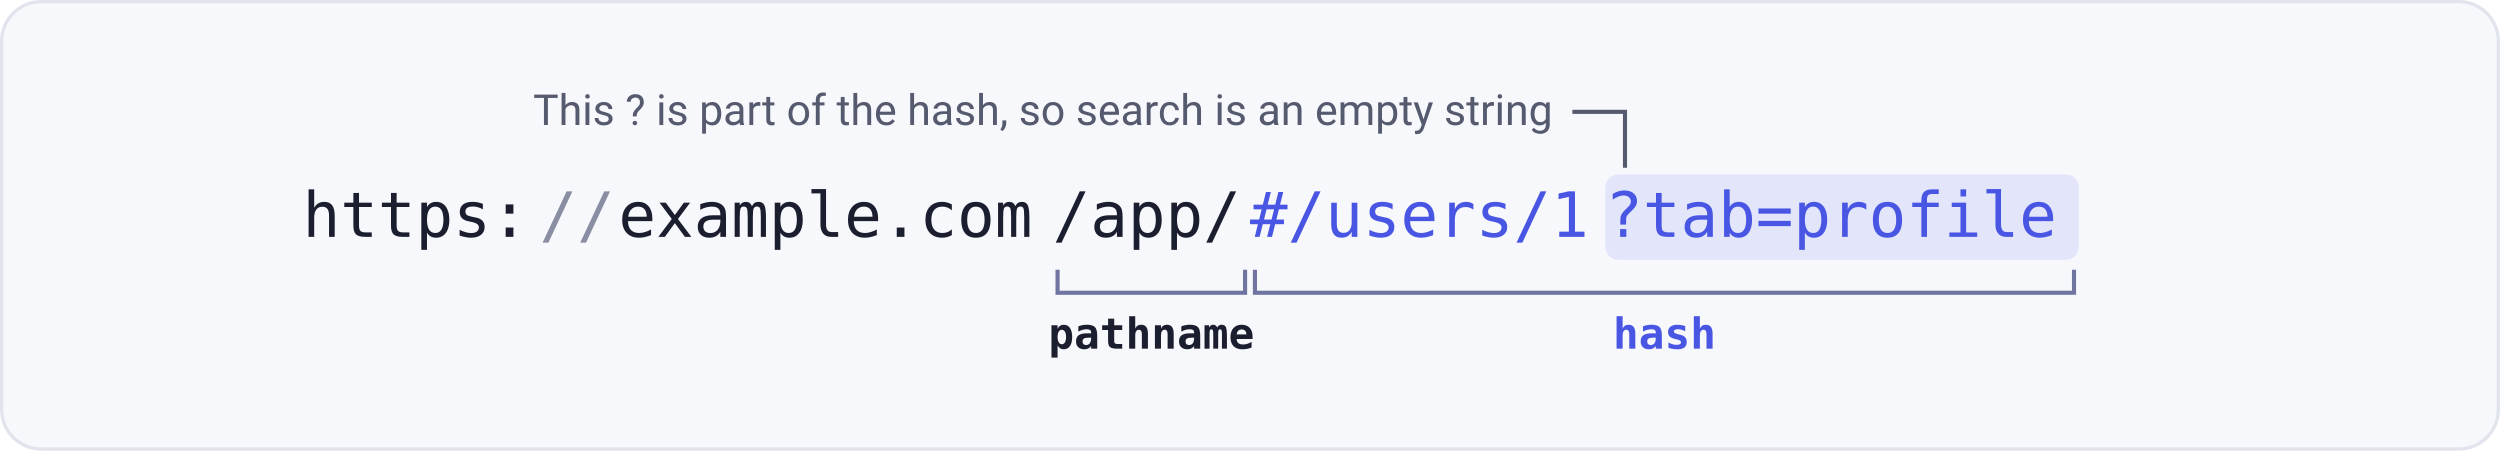
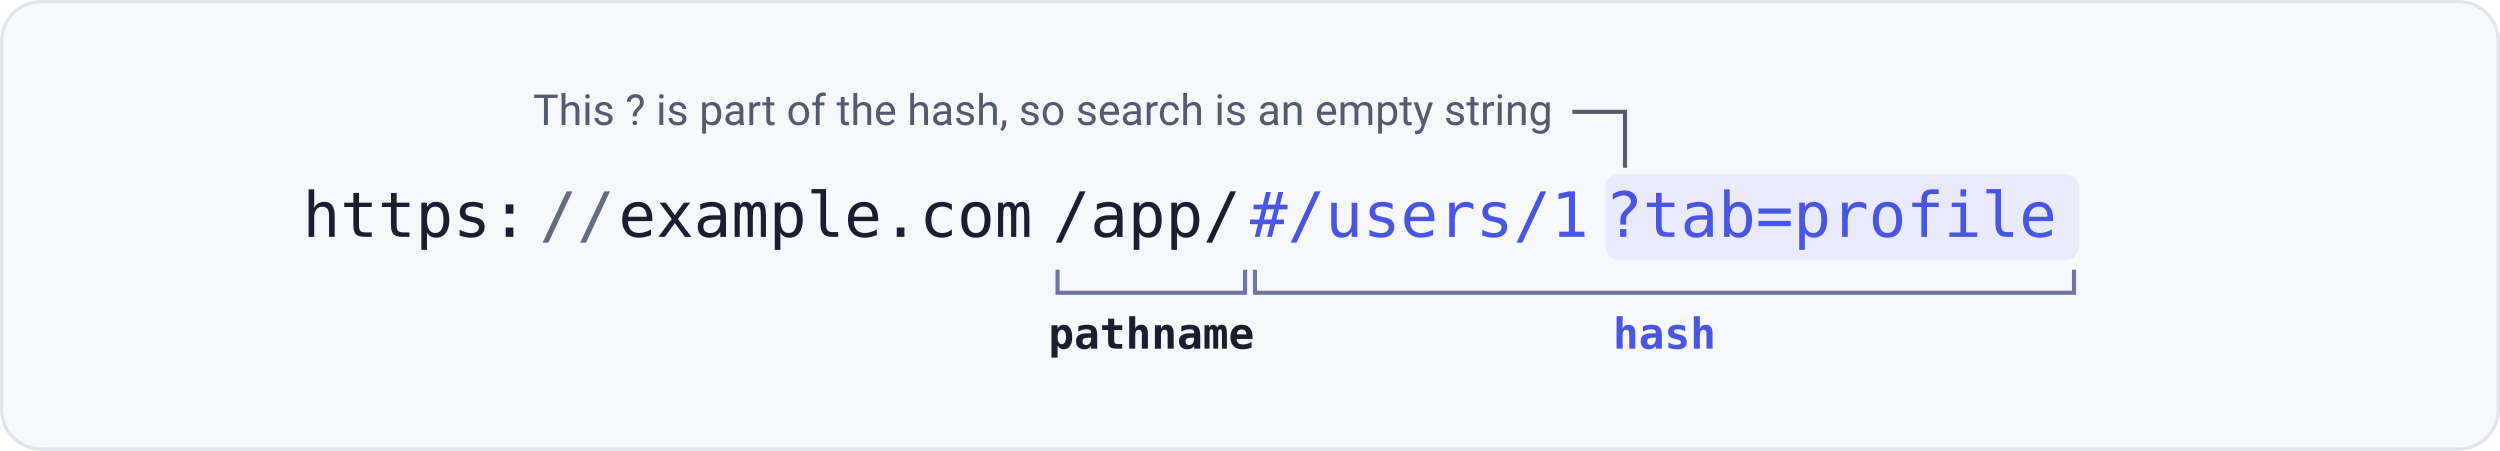
<svg xmlns="http://www.w3.org/2000/svg" width="760" height="137" viewBox="0 0 760 137" role="img" aria-labelledby="t d">
  <style>
  .card { fill: #f7f8fc; stroke: #e1e3ed; }
  .u, .u-dim, .u-hash { font: 500 19px ui-monospace, 'SFMono-Regular', Menlo, Consolas, monospace; }
  .u { fill: #1b1e2e; }
-   .u-dim { fill: #8a8ea3; }
+   .u-dim { fill: #676b82; }
  .u-hash { fill: #4956e3; }
-   .hl { fill: #e3e6fb; }
+   .hl { fill: #e9ebfc; }
  .br { fill: none; stroke: #6f74a0; stroke-width: 1.25; }
  .callout { fill: none; stroke: #555a6e; stroke-width: 1.25; }
  .key { font: 600 13px ui-monospace, 'SFMono-Regular', Menlo, Consolas, monospace; fill: #1b1e2e; }
  .key-hash { font: 600 13px ui-monospace, 'SFMono-Regular', Menlo, Consolas, monospace; fill: #4956e3; }
  .note { font: 13px -apple-system, 'Segoe UI', Roboto, Helvetica, Arial, sans-serif; fill: #555a6e; }
</style>
  <rect class="card" x="0.5" y="0.5" width="759" height="136" rx="12" />
  <rect class="hl" x="488" y="53" width="144" height="26" rx="4" />
  <text class="u" x="92" y="72" textLength="72" lengthAdjust="spacingAndGlyphs">https:</text>
  <text class="u-dim" x="164" y="72" textLength="24" lengthAdjust="spacingAndGlyphs">//</text>
  <text class="u" x="188" y="72" textLength="132" lengthAdjust="spacingAndGlyphs">example.com</text>
  <text class="u" x="320" y="72" textLength="60" lengthAdjust="spacingAndGlyphs">/app/</text>
  <text class="u-hash" x="380" y="72" textLength="108" lengthAdjust="spacingAndGlyphs">#/users/1</text>
  <text class="u-hash" x="488" y="72" textLength="144" lengthAdjust="spacingAndGlyphs">?tab=profile</text>
  <path class="br" d="M 321.5 82 V 89 H 378.5 V 82" />
  <text class="key" x="350.0" y="106" text-anchor="middle">pathname</text>
  <path class="br" d="M 381.5 82 V 89 H 630.5 V 82" />
  <text class="key-hash" x="506.0" y="106" text-anchor="middle">hash</text>
  <path class="callout" d="M 494.0 51 V 34 H 478.0" />
  <text class="note" x="472.0" y="38" text-anchor="end">This ? is part of the hash, so search is an empty string</text>
</svg>
